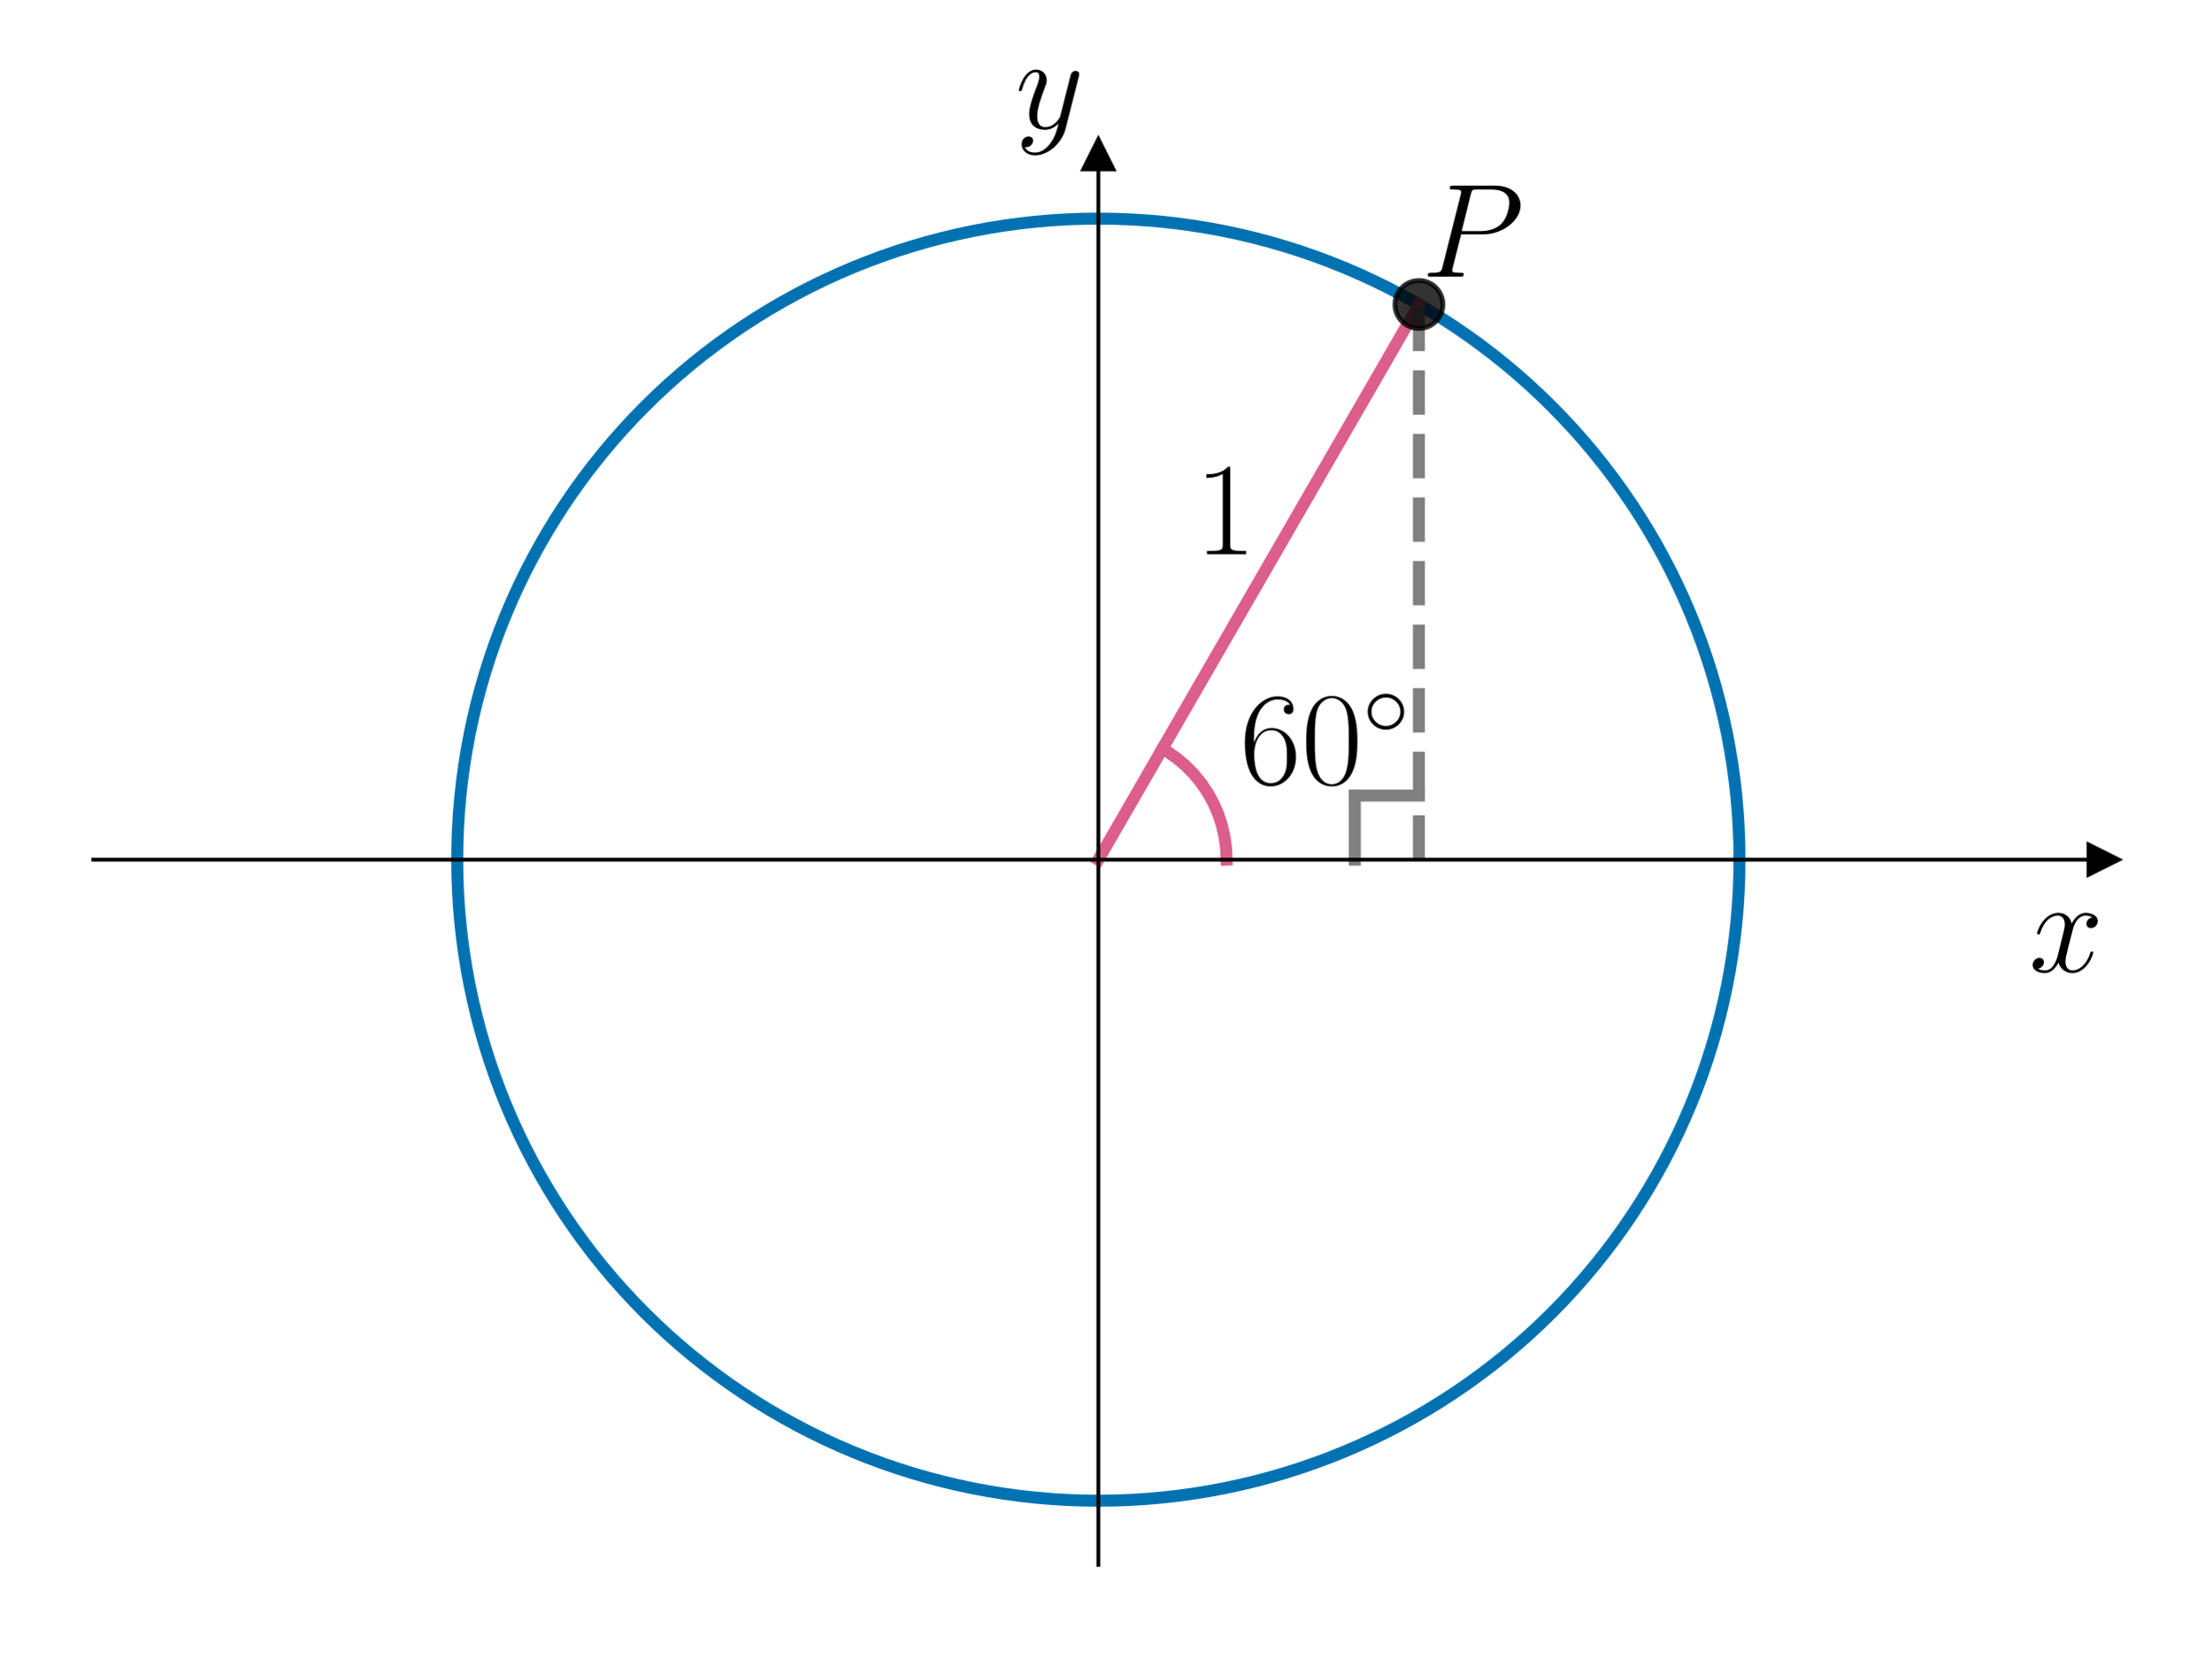
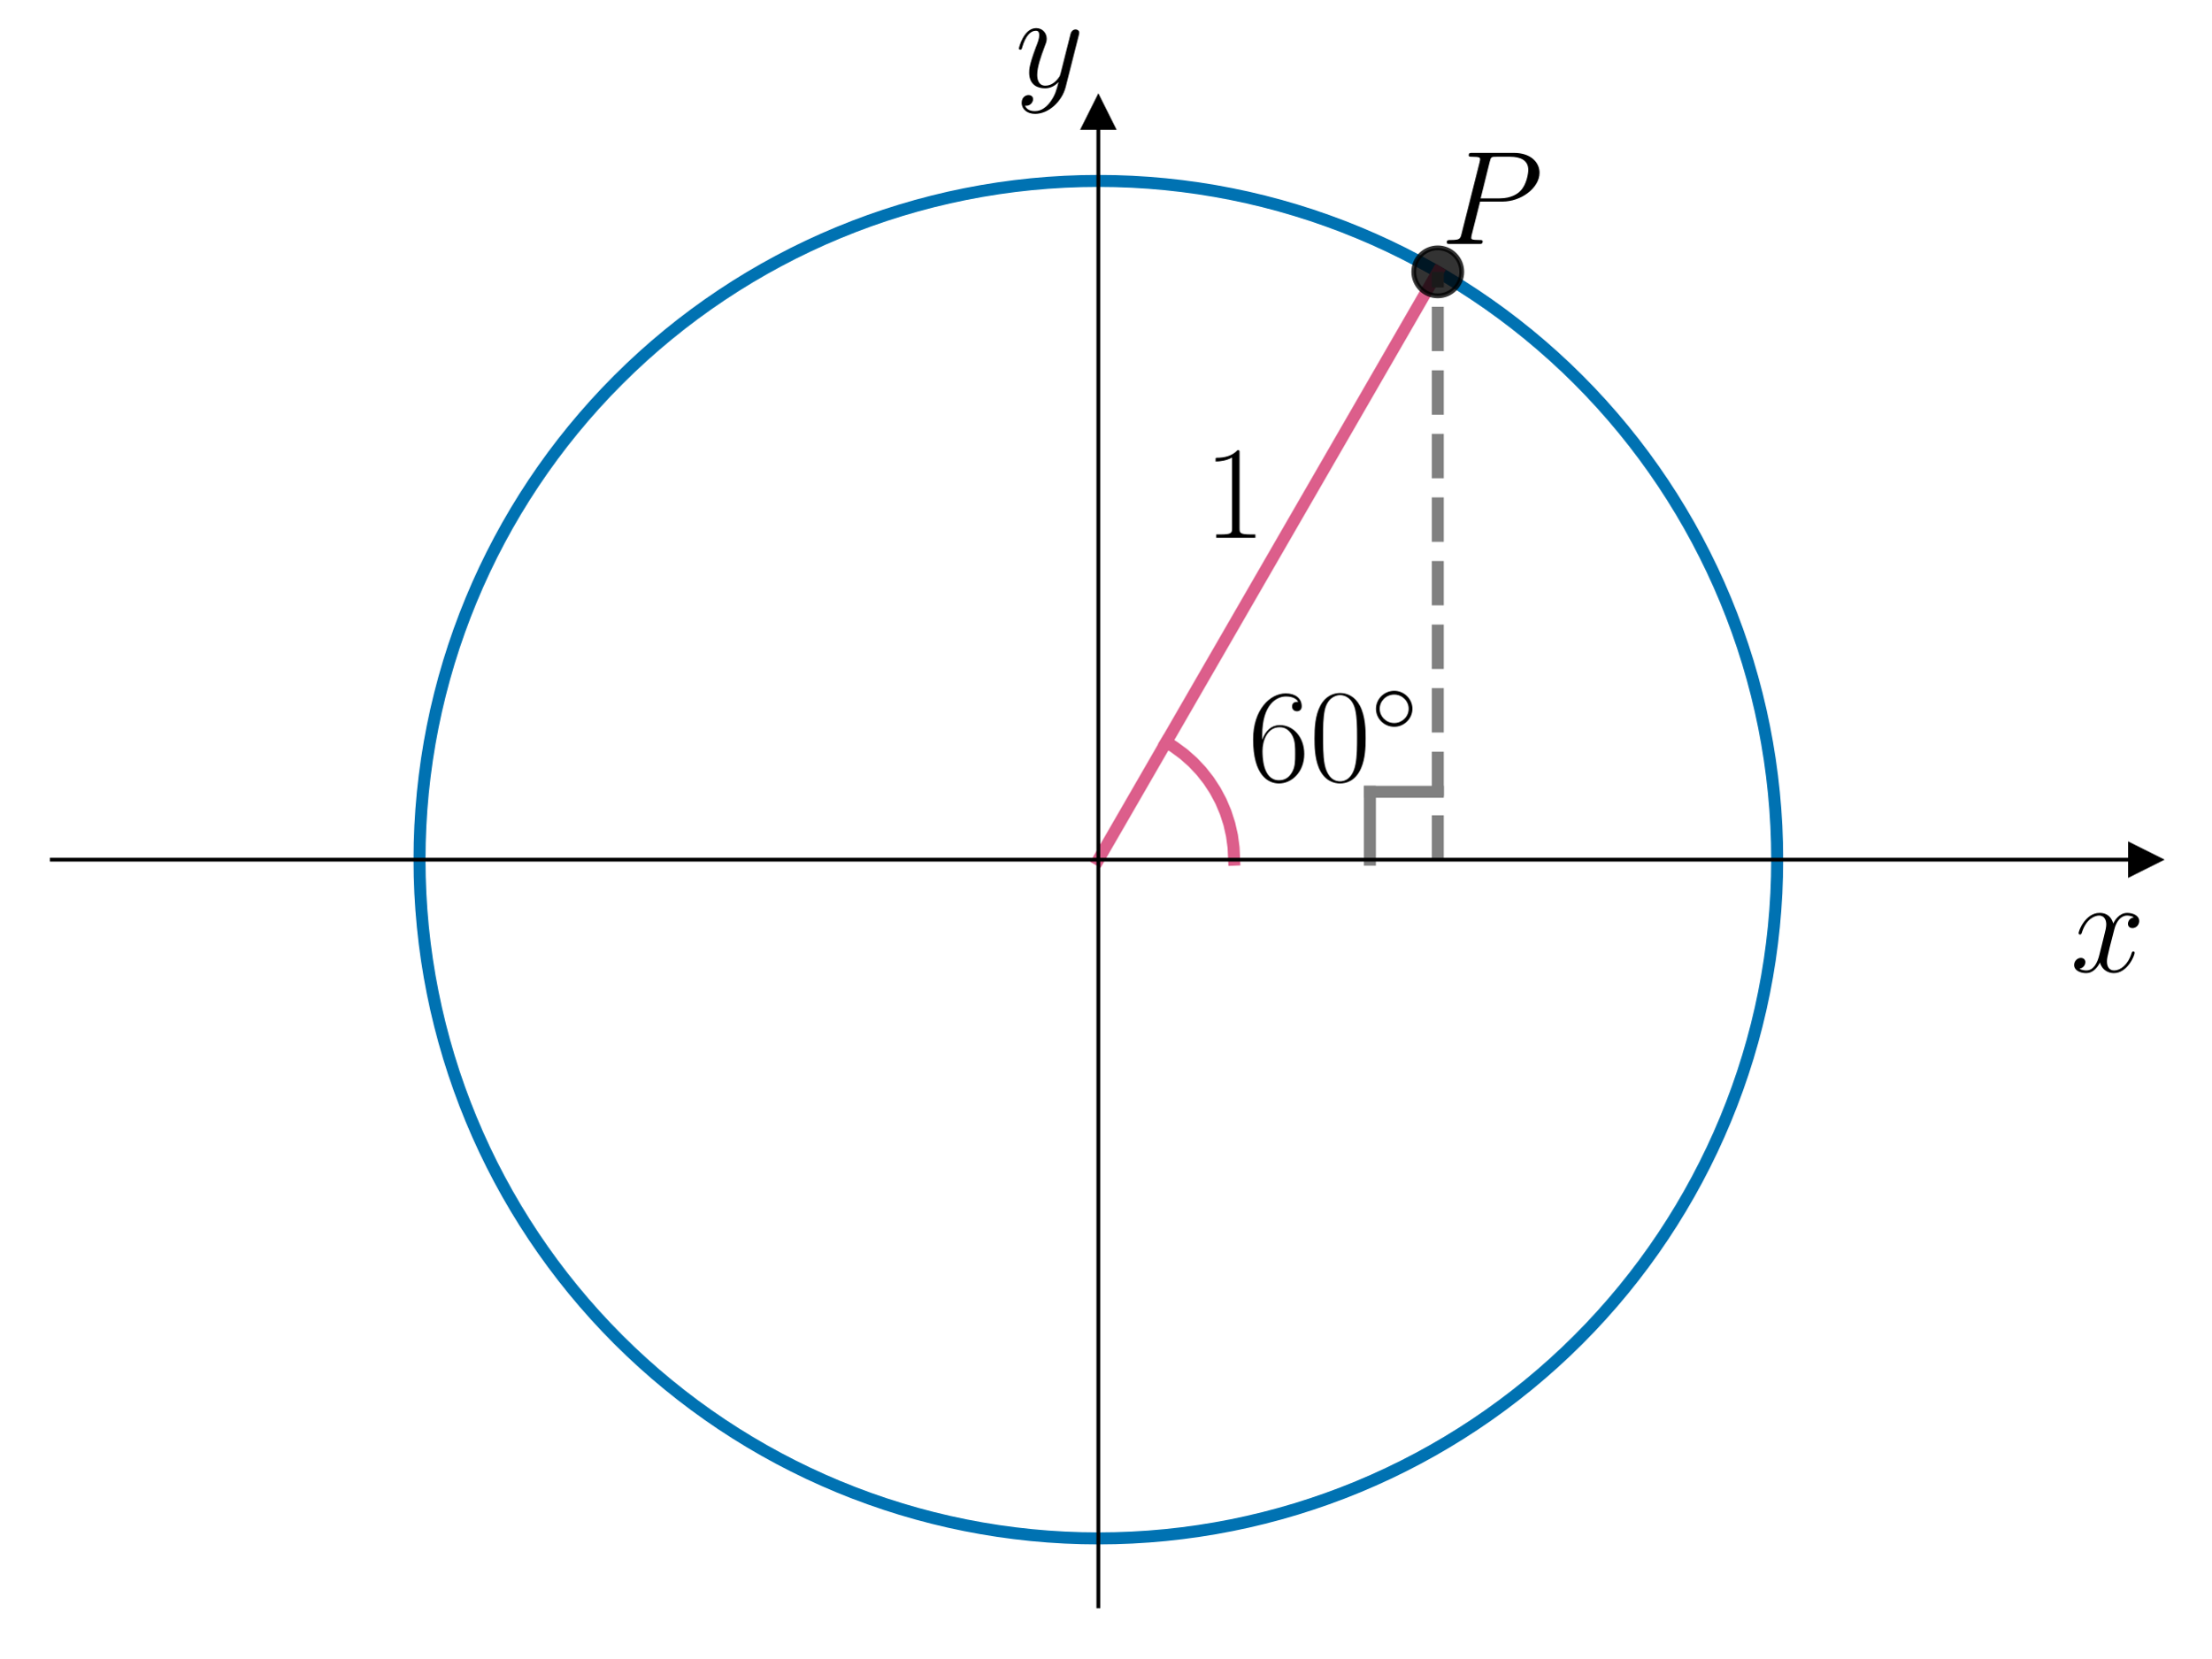
<svg xmlns="http://www.w3.org/2000/svg" xmlns:xlink="http://www.w3.org/1999/xlink" width="460.8pt" height="345.6pt" viewBox="0 0 460.8 345.6" version="1.1">
  <defs>
    <style type="text/css">*{stroke-linejoin: round; stroke-linecap: butt}</style>
  </defs>
  <g id="figure_1">
    <g id="patch_1">
      <path d="M 0 345.6  L 460.8 345.6  L 460.8 0  L 0 0  L 0 345.6  z " style="fill: none" />
    </g>
    <g id="axes_1">
      <g id="patch_2">
-         <path d="M 19.44 326.16  L 438.36 326.16  L 438.36 32.199  L 19.44 32.199  L 19.44 326.16  z " style="fill: none" />
+         <path d="M 10.8 334.8  L 447 334.8  L 447 23.559  L 10.8 23.559  L 10.8 334.8  z " style="fill: none" />
      </g>
      <g id="patch_3">
-         <path d="M 228.9 312.798  C 264.336 312.798 298.326 298.719 323.383 273.662  C 348.44 248.605 362.519 214.616 362.519 179.179  C 362.519 143.743 348.44 109.754 323.383 84.697  C 298.326 59.64 264.336 45.561 228.9 45.561  C 193.464 45.561 159.474 59.64 134.417 84.697  C 109.36 109.754 95.281 143.743 95.281 179.179  C 95.281 214.616 109.36 248.605 134.417 273.662  C 159.474 298.719 193.464 312.798 228.9 312.798  L 228.9 312.798  z " clip-path="url(#p477684c93d)" style="fill: none; stroke: #0072b2; stroke-width: 2.5; stroke-linejoin: miter" />
+         <path d="M 228.9 320.653  C 266.419 320.653 302.407 305.746 328.937 279.216  C 355.467 252.686 370.373 216.699 370.373 179.179  C 370.373 141.66 355.467 105.673 328.937 79.143  C 302.407 52.613 266.419 37.706 228.9 37.706  C 191.381 37.706 155.393 52.613 128.863 79.143  C 102.333 105.673 87.427 141.66 87.427 179.179  C 87.427 216.699 102.333 252.686 128.863 279.216  C 155.393 305.746 191.381 320.653 228.9 320.653  L 228.9 320.653  z " clip-path="url(#p090263ff6e)" style="fill: none; stroke: #0072b2; stroke-width: 2.5; stroke-linejoin: miter" />
      </g>
      <g id="matplotlib.axis_1">
        <g id="text_1">
-           <g transform="translate(422.8385 202.5512) scale(0.28 -0.28)">
+           <g transform="translate(431.4785 202.5512) scale(0.28 -0.28)">
            <defs>
              <path id="CMMI12-78" d="M 3034 2606  C 2829 2567 2752 2414 2752 2293  C 2752 2139 2874 2088 2963 2088  C 3155 2088 3290 2254 3290 2427  C 3290 2695 2982 2816 2714 2816  C 2323 2816 2106 2433 2048 2312  C 1901 2816 1504 2816 1389 2816  C 736 2816 390 1980 390 1839  C 390 1814 416 1782 461 1782  C 512 1782 525 1820 538 1846  C 755 2555 1184 2689 1370 2689  C 1658 2689 1715 2420 1715 2267  C 1715 2127 1677 1980 1600 1673  L 1382 798  C 1286 415 1101 64 762 64  C 730 64 570 64 435 147  C 666 192 717 383 717 460  C 717 588 621 664 499 664  C 346 664 179 530 179 326  C 179 57 480 -64 755 -64  C 1062 -64 1280 179 1414 441  C 1517 64 1837 -64 2074 -64  C 2726 -64 3072 773 3072 913  C 3072 945 3046 971 3008 971  C 2950 971 2944 939 2925 888  C 2752 326 2381 64 2093 64  C 1869 64 1747 230 1747 492  C 1747 632 1773 734 1875 1156  L 2099 2024  C 2195 2408 2413 2689 2707 2689  C 2720 2689 2899 2689 3034 2606  z " transform="scale(0.015625)" />
            </defs>
            <use xlink:href="#CMMI12-78" transform="scale(0.996264)" />
          </g>
        </g>
      </g>
      <g id="matplotlib.axis_2">
        <g id="text_2">
-           <g transform="translate(211.582 26.77296) scale(0.28 -0.28)">
+           <g transform="translate(211.582 18.13296) scale(0.28 -0.28)">
            <defs>
              <path id="CMMI12-79" d="M 1683 -700  C 1510 -939 1261 -1152 947 -1152  C 870 -1152 563 -1152 467 -889  C 486 -895 518 -895 531 -895  C 723 -895 851 -729 851 -582  C 851 -435 730 -384 634 -384  C 531 -384 307 -458 307 -759  C 307 -1071 582 -1286 947 -1286  C 1587 -1286 2234 -700 2413 6  L 3040 2485  C 3046 2517 3059 2556 3059 2594  C 3059 2689 2982 2753 2886 2753  C 2829 2753 2694 2727 2643 2535  L 2170 658  C 2138 543 2138 530 2086 460  C 1958 281 1747 64 1440 64  C 1082 64 1050 415 1050 588  C 1050 952 1222 1443 1395 1903  C 1466 2088 1504 2178 1504 2305  C 1504 2574 1312 2816 998 2816  C 410 2816 173 1890 173 1839  C 173 1814 198 1782 243 1782  C 301 1782 307 1807 333 1897  C 486 2433 730 2689 979 2689  C 1037 2689 1146 2689 1146 2478  C 1146 2312 1075 2127 979 1884  C 666 1047 666 837 666 683  C 666 77 1101 -64 1421 -64  C 1606 -64 1837 -6 2061 230  L 2067 224  C 1971 -147 1907 -392 1683 -700  z " transform="scale(0.015625)" />
            </defs>
            <use xlink:href="#CMMI12-79" transform="scale(0.996264)" />
          </g>
        </g>
      </g>
      <g id="line2d_1">
        <defs>
-           <path id="m7f7c3f359f" d="M 3 0  L -3 -3  L -3 3  z " style="stroke: #000000; stroke-linejoin: miter" />
+           <path id="m6df46fc55b" d="M 3 0  L -3 -3  L -3 3  z " style="stroke: #000000; stroke-linejoin: miter" />
        </defs>
        <g>
-           <use xlink:href="#m7f7c3f359f" x="438.36" y="179.179" style="stroke: #000000; stroke-linejoin: miter" />
+           <use xlink:href="#m6df46fc55b" x="447" y="179.179" style="stroke: #000000; stroke-linejoin: miter" />
        </g>
      </g>
      <g id="line2d_2">
        <defs>
-           <path id="mca48322ec7" d="M 0 -3  L -3 3  L 3 3  z " style="stroke: #000000; stroke-linejoin: miter" />
+           <path id="m6253e55631" d="M 0 -3  L -3 3  L 3 3  z " style="stroke: #000000; stroke-linejoin: miter" />
        </defs>
        <g>
-           <use xlink:href="#mca48322ec7" x="228.9" y="32.199" style="stroke: #000000; stroke-linejoin: miter" />
+           <use xlink:href="#m6253e55631" x="228.9" y="23.559" style="stroke: #000000; stroke-linejoin: miter" />
        </g>
      </g>
      <g id="line2d_3">
-         <path d="M 255.624 179.179  L 255.513 176.748  L 255.181 174.337  L 254.632 171.966  L 253.869 169.655  L 252.899 167.423  L 251.73 165.288  L 250.371 163.269  L 248.834 161.381  L 247.133 159.641  L 245.279 158.064  L 243.29 156.661  L 242.262 156.036  L 242.262 156.036  " clip-path="url(#p477684c93d)" style="fill: none; stroke: #dc5e8b; stroke-width: 2.5; stroke-linecap: square" />
+         <path d="M 257.195 179.179  L 257.083 176.663  L 256.747 174.166  L 256.191 171.709  L 255.418 169.312  L 254.436 166.992  L 253.25 164.77  L 251.872 162.661  L 250.312 160.683  L 248.582 158.852  L 246.696 157.182  L 244.669 155.687  L 243.047 154.676  L 243.047 154.676  " clip-path="url(#p090263ff6e)" style="fill: none; stroke: #dc5e8b; stroke-width: 2.5; stroke-linecap: square" />
      </g>
      <g id="line2d_4">
-         <path d="M 228.9 179.179  L 295.709 63.462  " clip-path="url(#p477684c93d)" style="fill: none; stroke: #dc5e8b; stroke-width: 2.5; stroke-linecap: square" />
+         <path d="M 228.9 179.179  L 299.637 56.66  " clip-path="url(#p090263ff6e)" style="fill: none; stroke: #dc5e8b; stroke-width: 2.5; stroke-linecap: square" />
      </g>
      <g id="line2d_5">
-         <path d="M 295.709 179.179  L 295.709 63.462  " clip-path="url(#p477684c93d)" style="fill: none; stroke-dasharray: 9.25,4; stroke-dashoffset: 0; stroke: #808080; stroke-width: 2.5" />
+         <path d="M 299.637 179.179  L 299.637 56.66  " clip-path="url(#p090263ff6e)" style="fill: none; stroke-dasharray: 9.25,4; stroke-dashoffset: 0; stroke: #808080; stroke-width: 2.5" />
      </g>
      <g id="line2d_6">
-         <path d="M 282.347 179.179  L 282.347 165.818  " clip-path="url(#p477684c93d)" style="fill: none; stroke: #808080; stroke-width: 2.5; stroke-linecap: square" />
+         <path d="M 285.489 179.179  L 285.489 165.032  " clip-path="url(#p090263ff6e)" style="fill: none; stroke: #808080; stroke-width: 2.5; stroke-linecap: square" />
      </g>
      <g id="line2d_7">
-         <path d="M 282.347 165.818  L 295.709 165.818  " clip-path="url(#p477684c93d)" style="fill: none; stroke: #808080; stroke-width: 2.5; stroke-linecap: square" />
+         <path d="M 285.489 165.032  L 299.637 165.032  " clip-path="url(#p090263ff6e)" style="fill: none; stroke: #808080; stroke-width: 2.5; stroke-linecap: square" />
      </g>
      <g id="line2d_8">
        <defs>
-           <path id="m93a7cfbe94" d="M 0 5  C 1.326 5 2.598 4.473 3.536 3.536  C 4.473 2.598 5 1.326 5 0  C 5 -1.326 4.473 -2.598 3.536 -3.536  C 2.598 -4.473 1.326 -5 0 -5  C -1.326 -5 -2.598 -4.473 -3.536 -3.536  C -4.473 -2.598 -5 -1.326 -5 0  C -5 1.326 -4.473 2.598 -3.536 3.536  C -2.598 4.473 -1.326 5 0 5  z " style="stroke: #000000; stroke-opacity: 0.8" />
+           <path id="m8acf2d9d52" d="M 0 5  C 1.326 5 2.598 4.473 3.536 3.536  C 4.473 2.598 5 1.326 5 0  C 5 -1.326 4.473 -2.598 3.536 -3.536  C 2.598 -4.473 1.326 -5 0 -5  C -1.326 -5 -2.598 -4.473 -3.536 -3.536  C -4.473 -2.598 -5 -1.326 -5 0  C -5 1.326 -4.473 2.598 -3.536 3.536  C -2.598 4.473 -1.326 5 0 5  z " style="stroke: #000000; stroke-opacity: 0.8" />
        </defs>
-         <g clip-path="url(#p477684c93d)">
-           <use xlink:href="#m93a7cfbe94" x="295.709" y="63.462" style="fill-opacity: 0.8; stroke: #000000; stroke-opacity: 0.8" />
+         <g clip-path="url(#p090263ff6e)">
+           <use xlink:href="#m8acf2d9d52" x="299.637" y="56.66" style="fill-opacity: 0.8; stroke: #000000; stroke-opacity: 0.8" />
        </g>
      </g>
      <g id="patch_4">
-         <path d="M 228.9 326.16  L 228.9 32.199  " style="fill: none; stroke: #000000; stroke-width: 0.8; stroke-linejoin: miter; stroke-linecap: square" />
+         <path d="M 228.9 334.8  L 228.9 23.559  " style="fill: none; stroke: #000000; stroke-width: 0.8; stroke-linejoin: miter; stroke-linecap: square" />
      </g>
      <g id="patch_5">
-         <path d="M 438.36 326.16  L 438.36 32.199  " style="fill: none" />
+         <path d="M 447 334.8  L 447 23.559  " style="fill: none" />
      </g>
      <g id="patch_6">
-         <path d="M 19.44 179.179  L 438.36 179.179  " style="fill: none; stroke: #000000; stroke-width: 0.8; stroke-linejoin: miter; stroke-linecap: square" />
+         <path d="M 10.8 179.179  L 447 179.179  " style="fill: none; stroke: #000000; stroke-width: 0.8; stroke-linejoin: miter; stroke-linecap: square" />
      </g>
      <g id="patch_7">
-         <path d="M 19.44 32.199  L 438.36 32.199  " style="fill: none" />
+         <path d="M 10.8 23.559  L 447 23.559  " style="fill: none" />
      </g>
      <g id="text_3">
-         <g transform="translate(296.2535 57.65448) scale(0.28 -0.28)">
+         <g transform="translate(300.2033 50.82979) scale(0.28 -0.28)">
          <defs>
            <path id="CMMI12-50" d="M 1894 2023  L 2970 2023  C 3853 2023 4736 2673 4736 3401  C 4736 3898 4314 4352 3507 4352  L 1530 4352  C 1408 4352 1350 4352 1350 4231  C 1350 4167 1408 4167 1504 4167  C 1894 4167 1894 4116 1894 4046  C 1894 4034 1894 3995 1869 3899  L 1005 472  C 947 249 934 185 486 185  C 365 185 301 185 301 70  C 301 0 358 0 397 0  C 518 0 646 0 768 0  L 1517 0  C 1638 0 1773 0 1894 0  C 1946 0 2016 0 2016 121  C 2016 185 1958 185 1862 185  C 1478 185 1472 230 1472 293  C 1472 325 1478 369 1485 401  L 1894 2023  z M 2355 3930  C 2413 4167 2438 4167 2688 4167  L 3322 4167  C 3802 4167 4198 4013 4198 3535  C 4198 3369 4115 2827 3821 2534  C 3712 2419 3405 2176 2822 2176  L 1920 2176  L 2355 3930  z " transform="scale(0.015625)" />
          </defs>
          <use xlink:href="#CMMI12-50" transform="scale(0.996264)" />
        </g>
      </g>
      <g id="text_4">
-         <g transform="translate(248.9672 115.5131) scale(0.28 -0.28)">
+         <g transform="translate(250.9083 112.0895) scale(0.28 -0.28)">
          <defs>
            <path id="CMR17-31" d="M 1702 4058  C 1702 4192 1696 4192 1606 4192  C 1357 3916 979 3827 621 3827  C 602 3827 570 3827 563 3808  C 557 3795 557 3782 557 3648  C 755 3648 1088 3686 1344 3839  L 1344 461  C 1344 236 1331 160 781 160  L 589 160  L 589 0  C 896 0 1216 0 1523 0  C 1830 0 2150 0 2458 0  L 2458 160  L 2266 160  C 1715 160 1702 230 1702 458  L 1702 4058  z " transform="scale(0.015625)" />
          </defs>
          <use xlink:href="#CMR17-31" transform="scale(0.996264)" />
        </g>
      </g>
      <g id="text_5">
-         <g transform="translate(258.3735 163.3503) scale(0.28 -0.28)">
+         <g transform="translate(260.0965 162.7387) scale(0.28 -0.28)">
          <defs>
            <path id="CMR17-36" d="M 678 2176  C 678 3690 1395 4032 1811 4032  C 1946 4032 2272 4009 2400 3776  C 2298 3776 2106 3776 2106 3553  C 2106 3381 2246 3323 2336 3323  C 2394 3323 2566 3348 2566 3560  C 2566 3954 2246 4179 1805 4179  C 1043 4179 243 3390 243 1984  C 243 253 966 -128 1478 -128  C 2099 -128 2688 427 2688 1283  C 2688 2081 2170 2662 1517 2662  C 1126 2662 838 2407 678 1960  L 678 2176  z M 1478 25  C 691 25 691 1200 691 1436  C 691 1896 909 2560 1504 2560  C 1613 2560 1926 2560 2138 2120  C 2253 1870 2253 1609 2253 1289  C 2253 944 2253 690 2118 434  C 1978 171 1773 25 1478 25  z " transform="scale(0.015625)" />
            <path id="CMR17-30" d="M 2688 2025  C 2688 2416 2682 3080 2413 3591  C 2176 4039 1798 4198 1466 4198  C 1158 4198 768 4058 525 3597  C 269 3118 243 2524 243 2025  C 243 1661 250 1106 448 619  C 723 -39 1216 -128 1466 -128  C 1760 -128 2208 -7 2470 600  C 2662 1042 2688 1559 2688 2025  z M 1466 -26  C 1056 -26 813 325 723 812  C 653 1188 653 1738 653 2096  C 653 2588 653 2997 736 3387  C 858 3929 1216 4096 1466 4096  C 1728 4096 2067 3923 2189 3400  C 2272 3036 2278 2607 2278 2096  C 2278 1680 2278 1169 2202 792  C 2067 95 1690 -26 1466 -26  z " transform="scale(0.015625)" />
            <path id="CMSY10-e" d="M 2842 1600  C 2842 2277 2272 2828 1600 2828  C 909 2828 352 2264 352 1600  C 352 930 909 372 1600 372  C 2272 372 2842 923 2842 1600  z M 1600 628  C 1043 628 608 1070 608 1600  C 608 2130 1050 2572 1600 2572  C 2131 2572 2586 2142 2586 1600  C 2586 1058 2131 628 1600 628  z " transform="scale(0.015625)" />
          </defs>
          <use xlink:href="#CMR17-36" transform="scale(0.996264)" />
          <use xlink:href="#CMR17-30" transform="translate(45.69048 0) scale(0.996264)" />
          <use xlink:href="#CMSY10-e" transform="translate(91.38095 36.15364) scale(0.697382)" />
        </g>
      </g>
    </g>
  </g>
  <defs>
-     <clipPath id="p477684c93d">
-       <rect x="19.44" y="32.199" width="418.92" height="293.961" />
+     <clipPath id="p090263ff6e">
+       <rect x="10.8" y="23.559" width="436.2" height="311.241" />
    </clipPath>
  </defs>
</svg>
